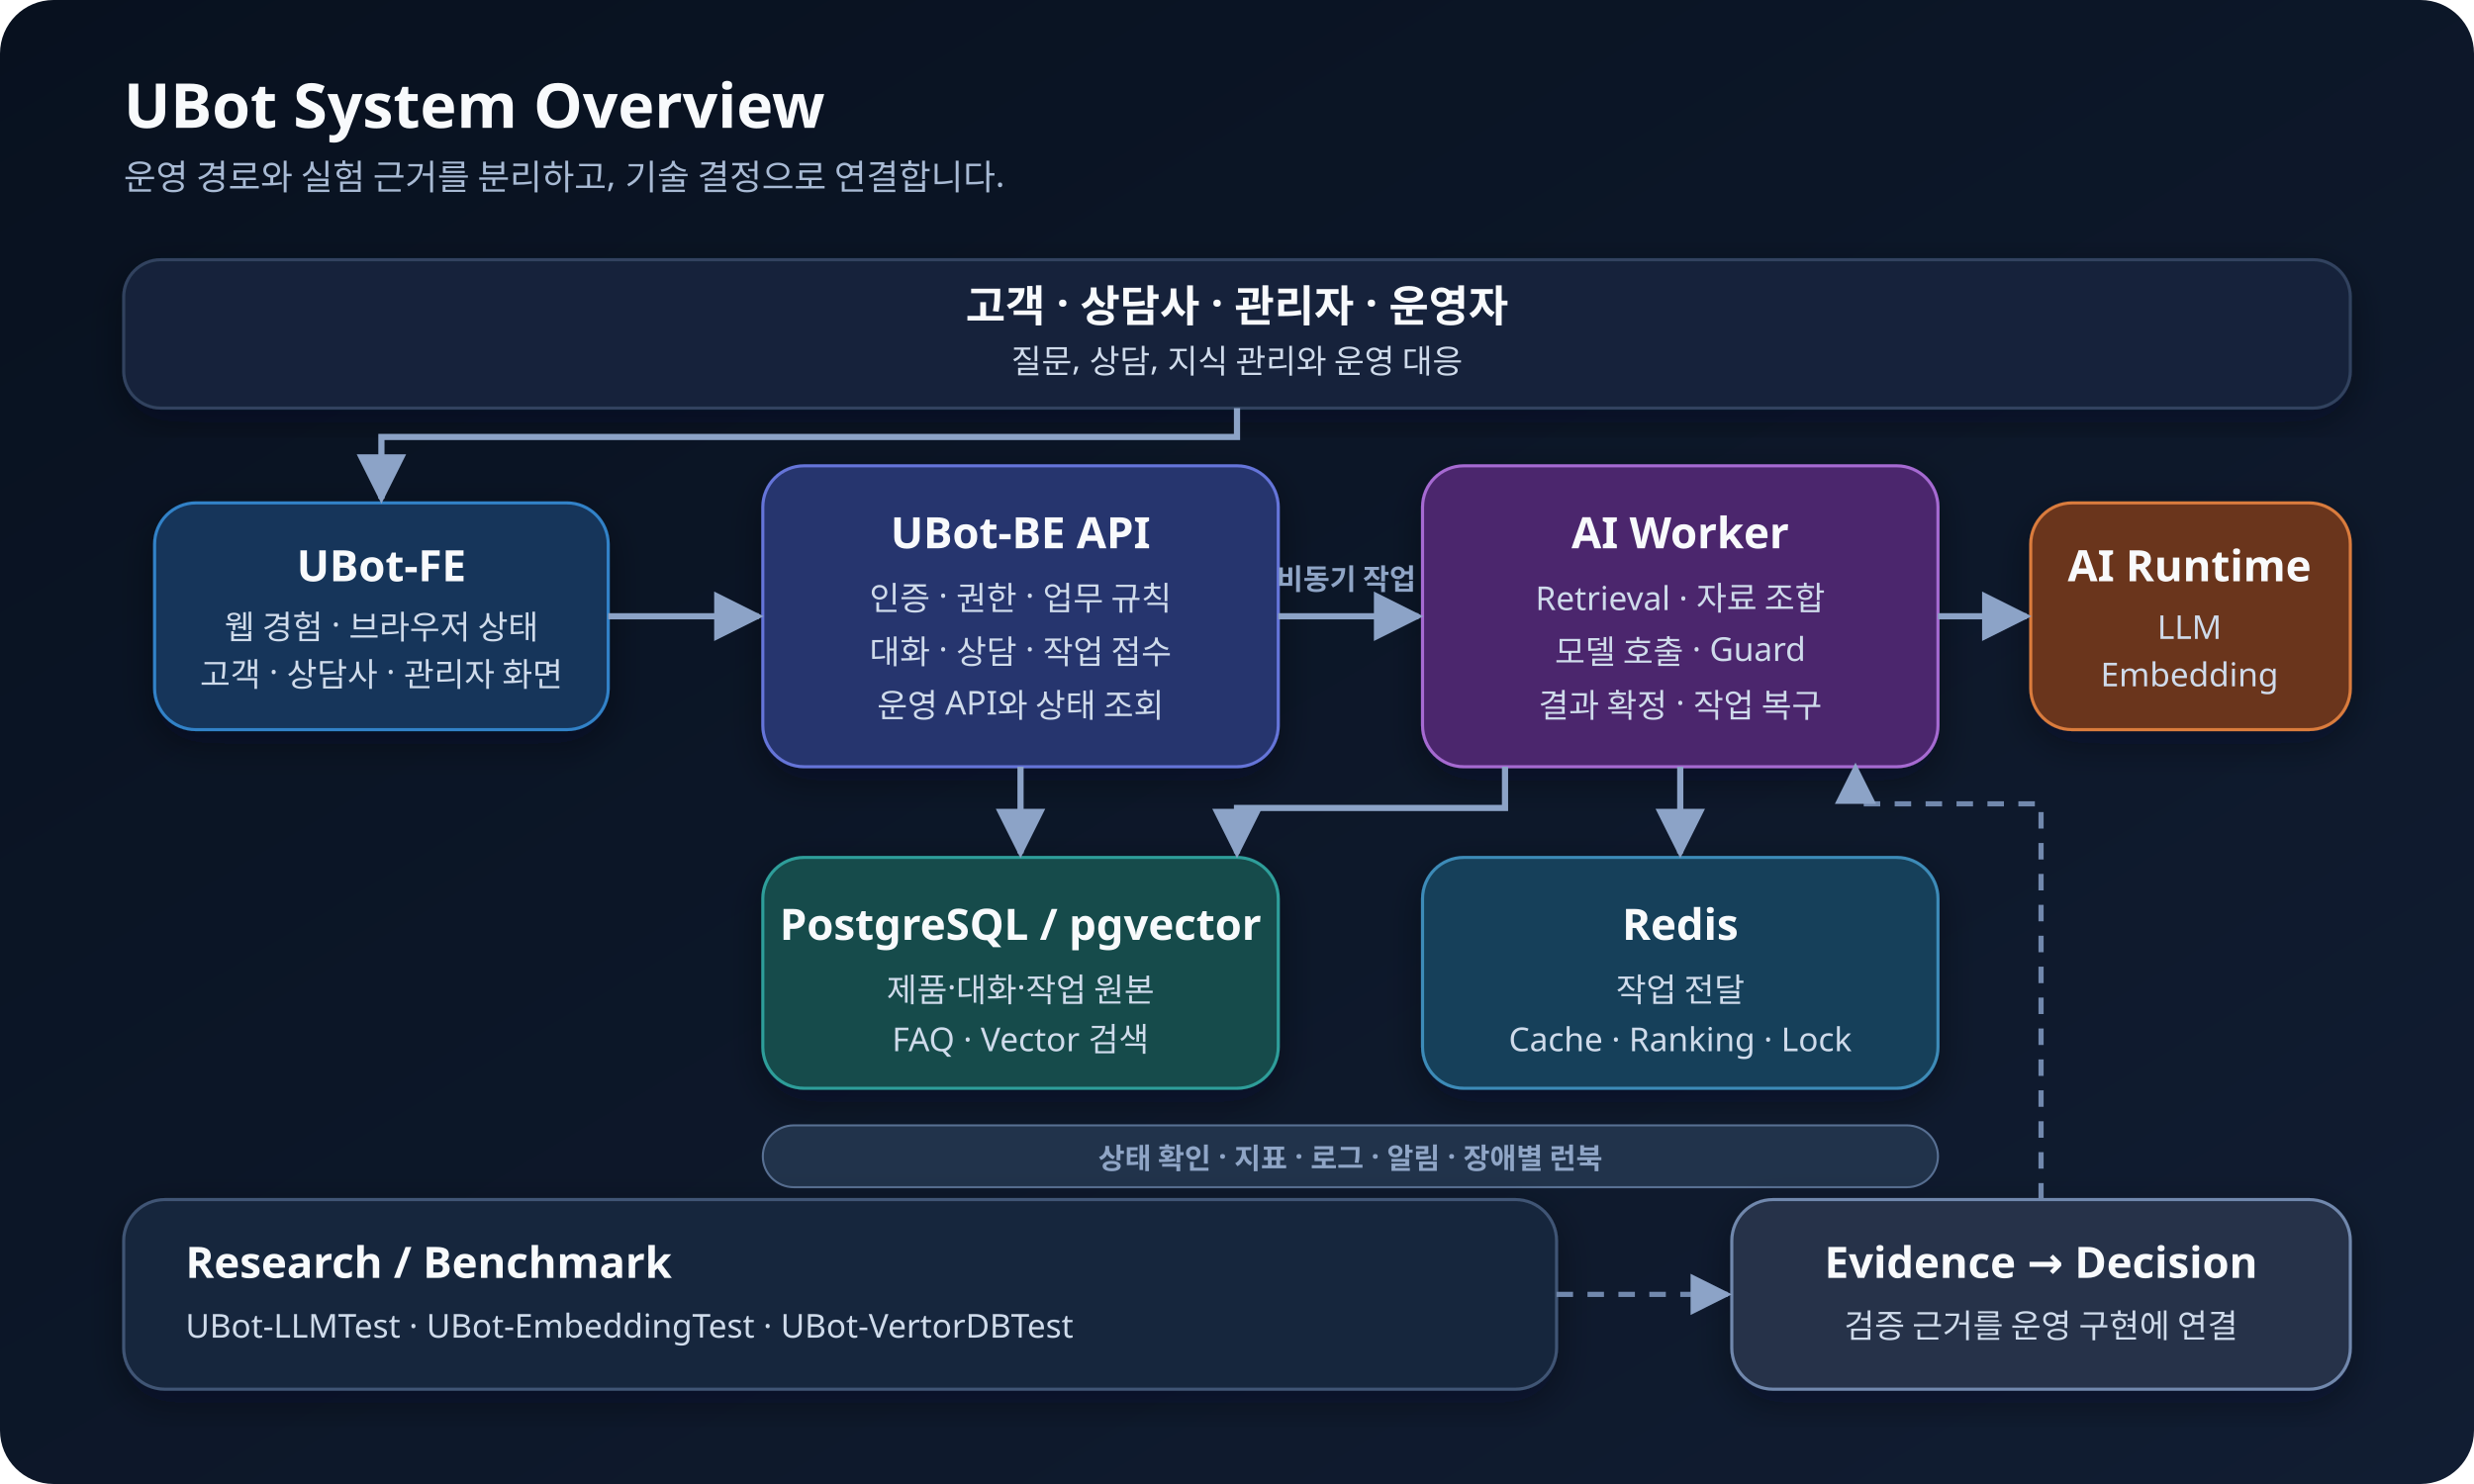
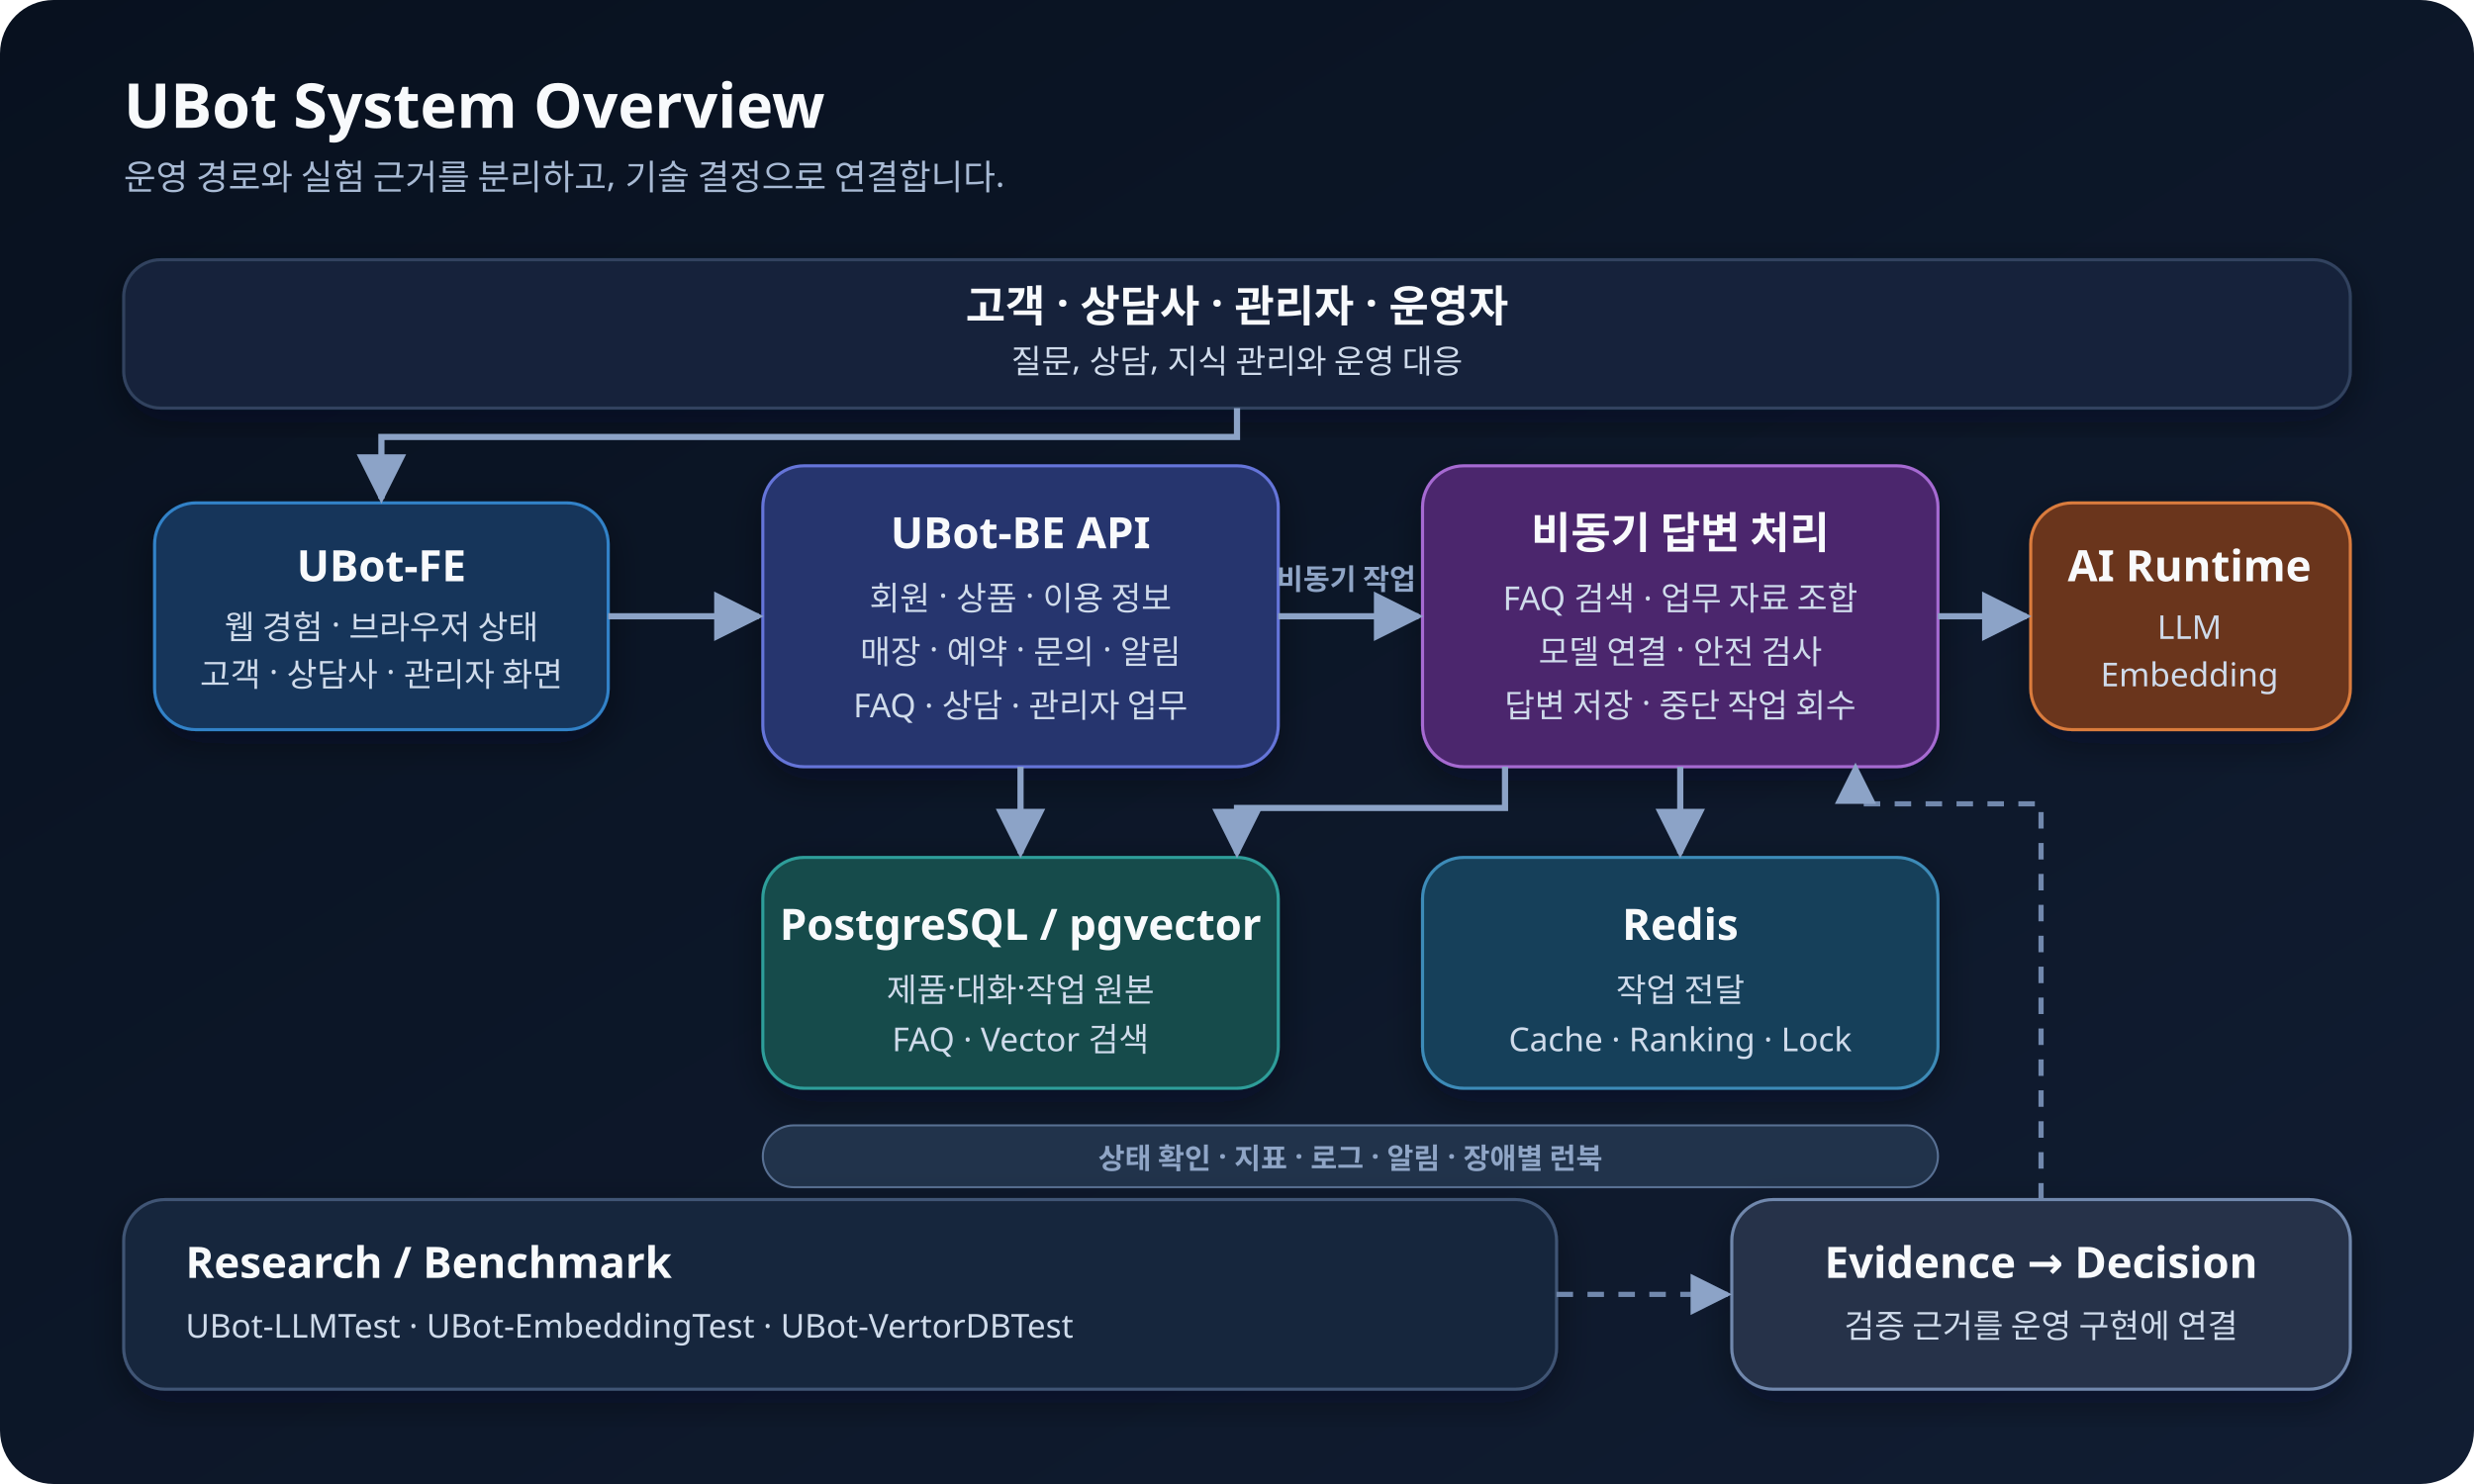
<svg xmlns="http://www.w3.org/2000/svg" width="1200" height="720" viewBox="0 0 1200 720" role="img" aria-labelledby="title desc">
  <defs>
    <linearGradient id="bg" x1="0" y1="0" x2="1" y2="1">
      <stop offset="0" stop-color="#08111f" />
      <stop offset="1" stop-color="#111d32" />
    </linearGradient>
    <filter id="shadow" x="-20%" y="-20%" width="140%" height="140%">
      <feDropShadow dx="0" dy="6" stdDeviation="9" flood-color="#020617" flood-opacity="0.38" />
    </filter>
    <marker id="arrow" viewBox="0 0 10 10" refX="9" refY="5" markerWidth="8" markerHeight="8" orient="auto-start-reverse">
      <path d="M 0 0 L 10 5 L 0 10 z" fill="#8ca3c7" />
    </marker>
    <style>
      .title { fill:#f8fafc; font:700 30px 'Pretendard','Noto Sans KR','Segoe UI',sans-serif; }
      .subtitle { fill:#a8bad4; font:500 17px 'Pretendard','Noto Sans KR','Segoe UI',sans-serif; }
      .card-title { fill:#f8fafc; font:700 21px 'Pretendard','Noto Sans KR','Segoe UI',sans-serif; }
      .card-body { fill:#cfdbeb; font:500 16px 'Pretendard','Noto Sans KR','Segoe UI',sans-serif; }
      .label { fill:#8fa5c6; font:600 14px 'Pretendard','Noto Sans KR','Segoe UI',sans-serif; }
      .line { stroke:#8ca3c7; stroke-width:3; fill:none; marker-end:url(#arrow); }
      .dash { stroke:#7188ad; stroke-width:2.5; fill:none; stroke-dasharray:8 7; marker-end:url(#arrow); }
      .card { stroke-width:1.5; filter:url(#shadow); }
    </style>
  </defs>
  <rect width="1200" height="720" rx="26" fill="url(#bg)" />
  <text x="60" y="62" class="title">UBot System Overview</text>
  <text x="60" y="92" class="subtitle">운영 경로와 실험 근거를 분리하고, 기술 결정으로 연결합니다.</text>
  <rect x="60" y="126" width="1080" height="72" rx="18" fill="#17243a" stroke="#30435f" class="card" />
  <text x="600" y="156" text-anchor="middle" class="card-title">고객 · 상담사 · 관리자 · 운영자</text>
  <text x="600" y="181" text-anchor="middle" class="card-body">질문, 상담, 지식 관리와 운영 대응</text>
  <rect x="75" y="244" width="220" height="110" rx="20" fill="#12345a" stroke="#3282c8" class="card" />
  <text x="185" y="282" text-anchor="middle" class="card-title">UBot-FE</text>
  <text x="185" y="310" text-anchor="middle" class="card-body">웹 경험 · 브라우저 상태</text>
  <text x="185" y="333" text-anchor="middle" class="card-body">고객 · 상담사 · 관리자 화면</text>
  <rect x="370" y="226" width="250" height="146" rx="20" fill="#28356e" stroke="#6574d9" class="card" />
  <text x="495" y="266" text-anchor="middle" class="card-title">UBot-BE API</text>
-   <text x="495" y="296" text-anchor="middle" class="card-body">인증 · 권한 · 업무 규칙</text>
-   <text x="495" y="322" text-anchor="middle" class="card-body">대화 · 상담 · 작업 접수</text>
-   <text x="495" y="348" text-anchor="middle" class="card-body">운영 API와 상태 조회</text>
+   <text x="495" y="296" text-anchor="middle" class="card-body">회원 · 상품 · 이용 정보</text>
+   <text x="495" y="322" text-anchor="middle" class="card-body">매장 · 예약 · 문의 · 알림</text>
+   <text x="495" y="348" text-anchor="middle" class="card-body">FAQ · 상담 · 관리자 업무</text>
  <rect x="690" y="226" width="250" height="146" rx="20" fill="#4c286d" stroke="#a66ad2" class="card" />
-   <text x="815" y="266" text-anchor="middle" class="card-title">AI Worker</text>
-   <text x="815" y="296" text-anchor="middle" class="card-body">Retrieval · 자료 조합</text>
-   <text x="815" y="322" text-anchor="middle" class="card-body">모델 호출 · Guard</text>
-   <text x="815" y="348" text-anchor="middle" class="card-body">결과 확정 · 작업 복구</text>
+   <text x="815" y="266" text-anchor="middle" class="card-title">비동기 답변 처리</text>
+   <text x="815" y="296" text-anchor="middle" class="card-body">FAQ 검색 · 업무 자료 조합</text>
+   <text x="815" y="322" text-anchor="middle" class="card-body">모델 연결 · 안전 검사</text>
+   <text x="815" y="348" text-anchor="middle" class="card-body">답변 저장 · 중단 작업 회수</text>
  <rect x="985" y="244" width="155" height="110" rx="20" fill="#6b361d" stroke="#da7b3e" class="card" />
  <text x="1062" y="282" text-anchor="middle" class="card-title">AI Runtime</text>
  <text x="1062" y="310" text-anchor="middle" class="card-body">LLM</text>
  <text x="1062" y="333" text-anchor="middle" class="card-body">Embedding</text>
  <path d="M 600 198 V 212 H 185 V 242" class="line" />
  <path d="M 295 299 H 368" class="line" />
  <path d="M 620 299 H 688" class="line" />
  <path d="M 940 299 H 983" class="line" />
  <text x="653" y="286" text-anchor="middle" class="label">비동기 작업</text>
  <rect x="370" y="416" width="250" height="112" rx="20" fill="#124c4b" stroke="#2f9e9a" class="card" />
  <text x="495" y="456" text-anchor="middle" class="card-title">PostgreSQL / pgvector</text>
  <text x="495" y="486" text-anchor="middle" class="card-body">제품·대화·작업 원본</text>
  <text x="495" y="510" text-anchor="middle" class="card-body">FAQ · Vector 검색</text>
  <rect x="690" y="416" width="250" height="112" rx="20" fill="#16415a" stroke="#3d8bb8" class="card" />
  <text x="815" y="456" text-anchor="middle" class="card-title">Redis</text>
  <text x="815" y="486" text-anchor="middle" class="card-body">작업 전달</text>
  <text x="815" y="510" text-anchor="middle" class="card-body">Cache · Ranking · Lock</text>
  <path d="M 495 372 V 414" class="line" />
  <path d="M 815 372 V 414" class="line" />
  <path d="M 730 372 V 392 H 600 V 414" class="line" />
  <rect x="370" y="546" width="570" height="30" rx="15" fill="#21334b" stroke="#587093" />
  <text x="655" y="567" text-anchor="middle" class="label">상태 확인 · 지표 · 로그 · 알림 · 장애별 런북</text>
  <rect x="60" y="582" width="695" height="92" rx="20" fill="#18263c" stroke="#405574" class="card" />
  <text x="90" y="620" class="card-title">Research / Benchmark</text>
  <text x="90" y="649" class="card-body">UBot-LLMTest · UBot-EmbeddingTest · UBot-VertorDBTest</text>
  <rect x="840" y="582" width="300" height="92" rx="20" fill="#27334a" stroke="#7188ad" class="card" />
  <text x="990" y="620" text-anchor="middle" class="card-title">Evidence → Decision</text>
  <text x="990" y="649" text-anchor="middle" class="card-body">검증 근거를 운영 구현에 연결</text>
  <path d="M 755 628 H 838" class="dash" />
  <path d="M 990 582 V 390 H 900 V 372" class="dash" />
</svg>
